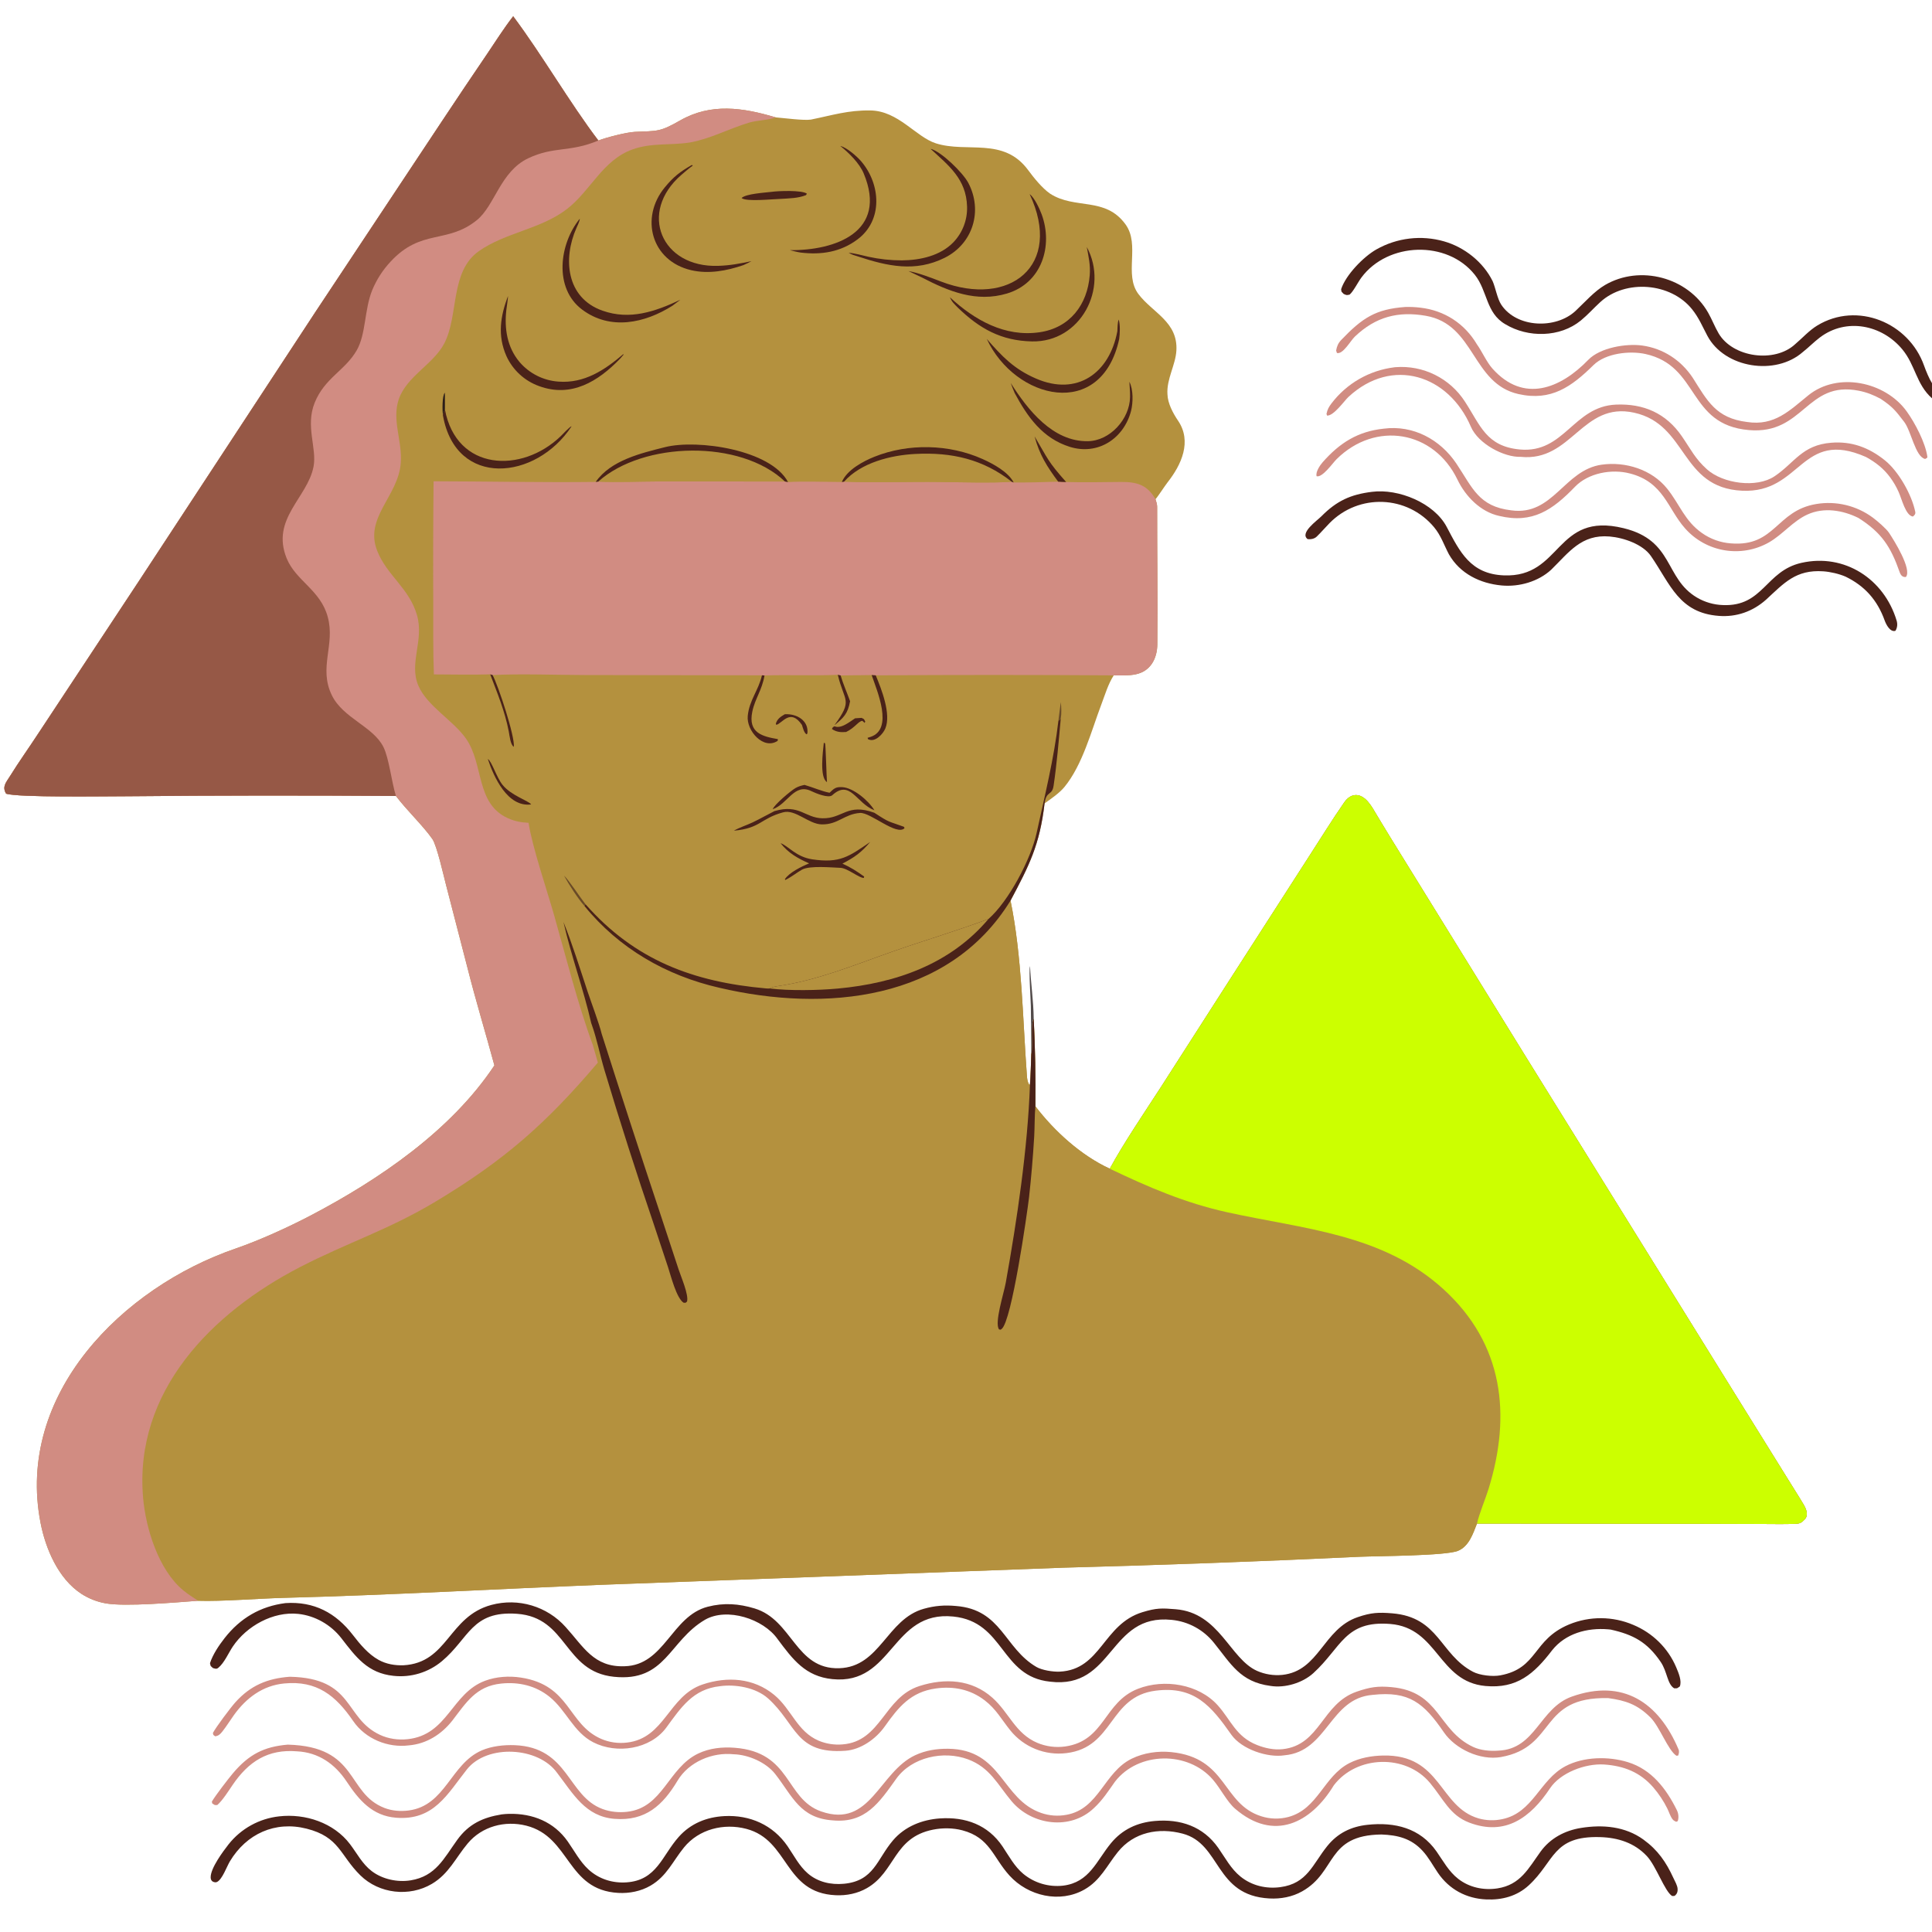
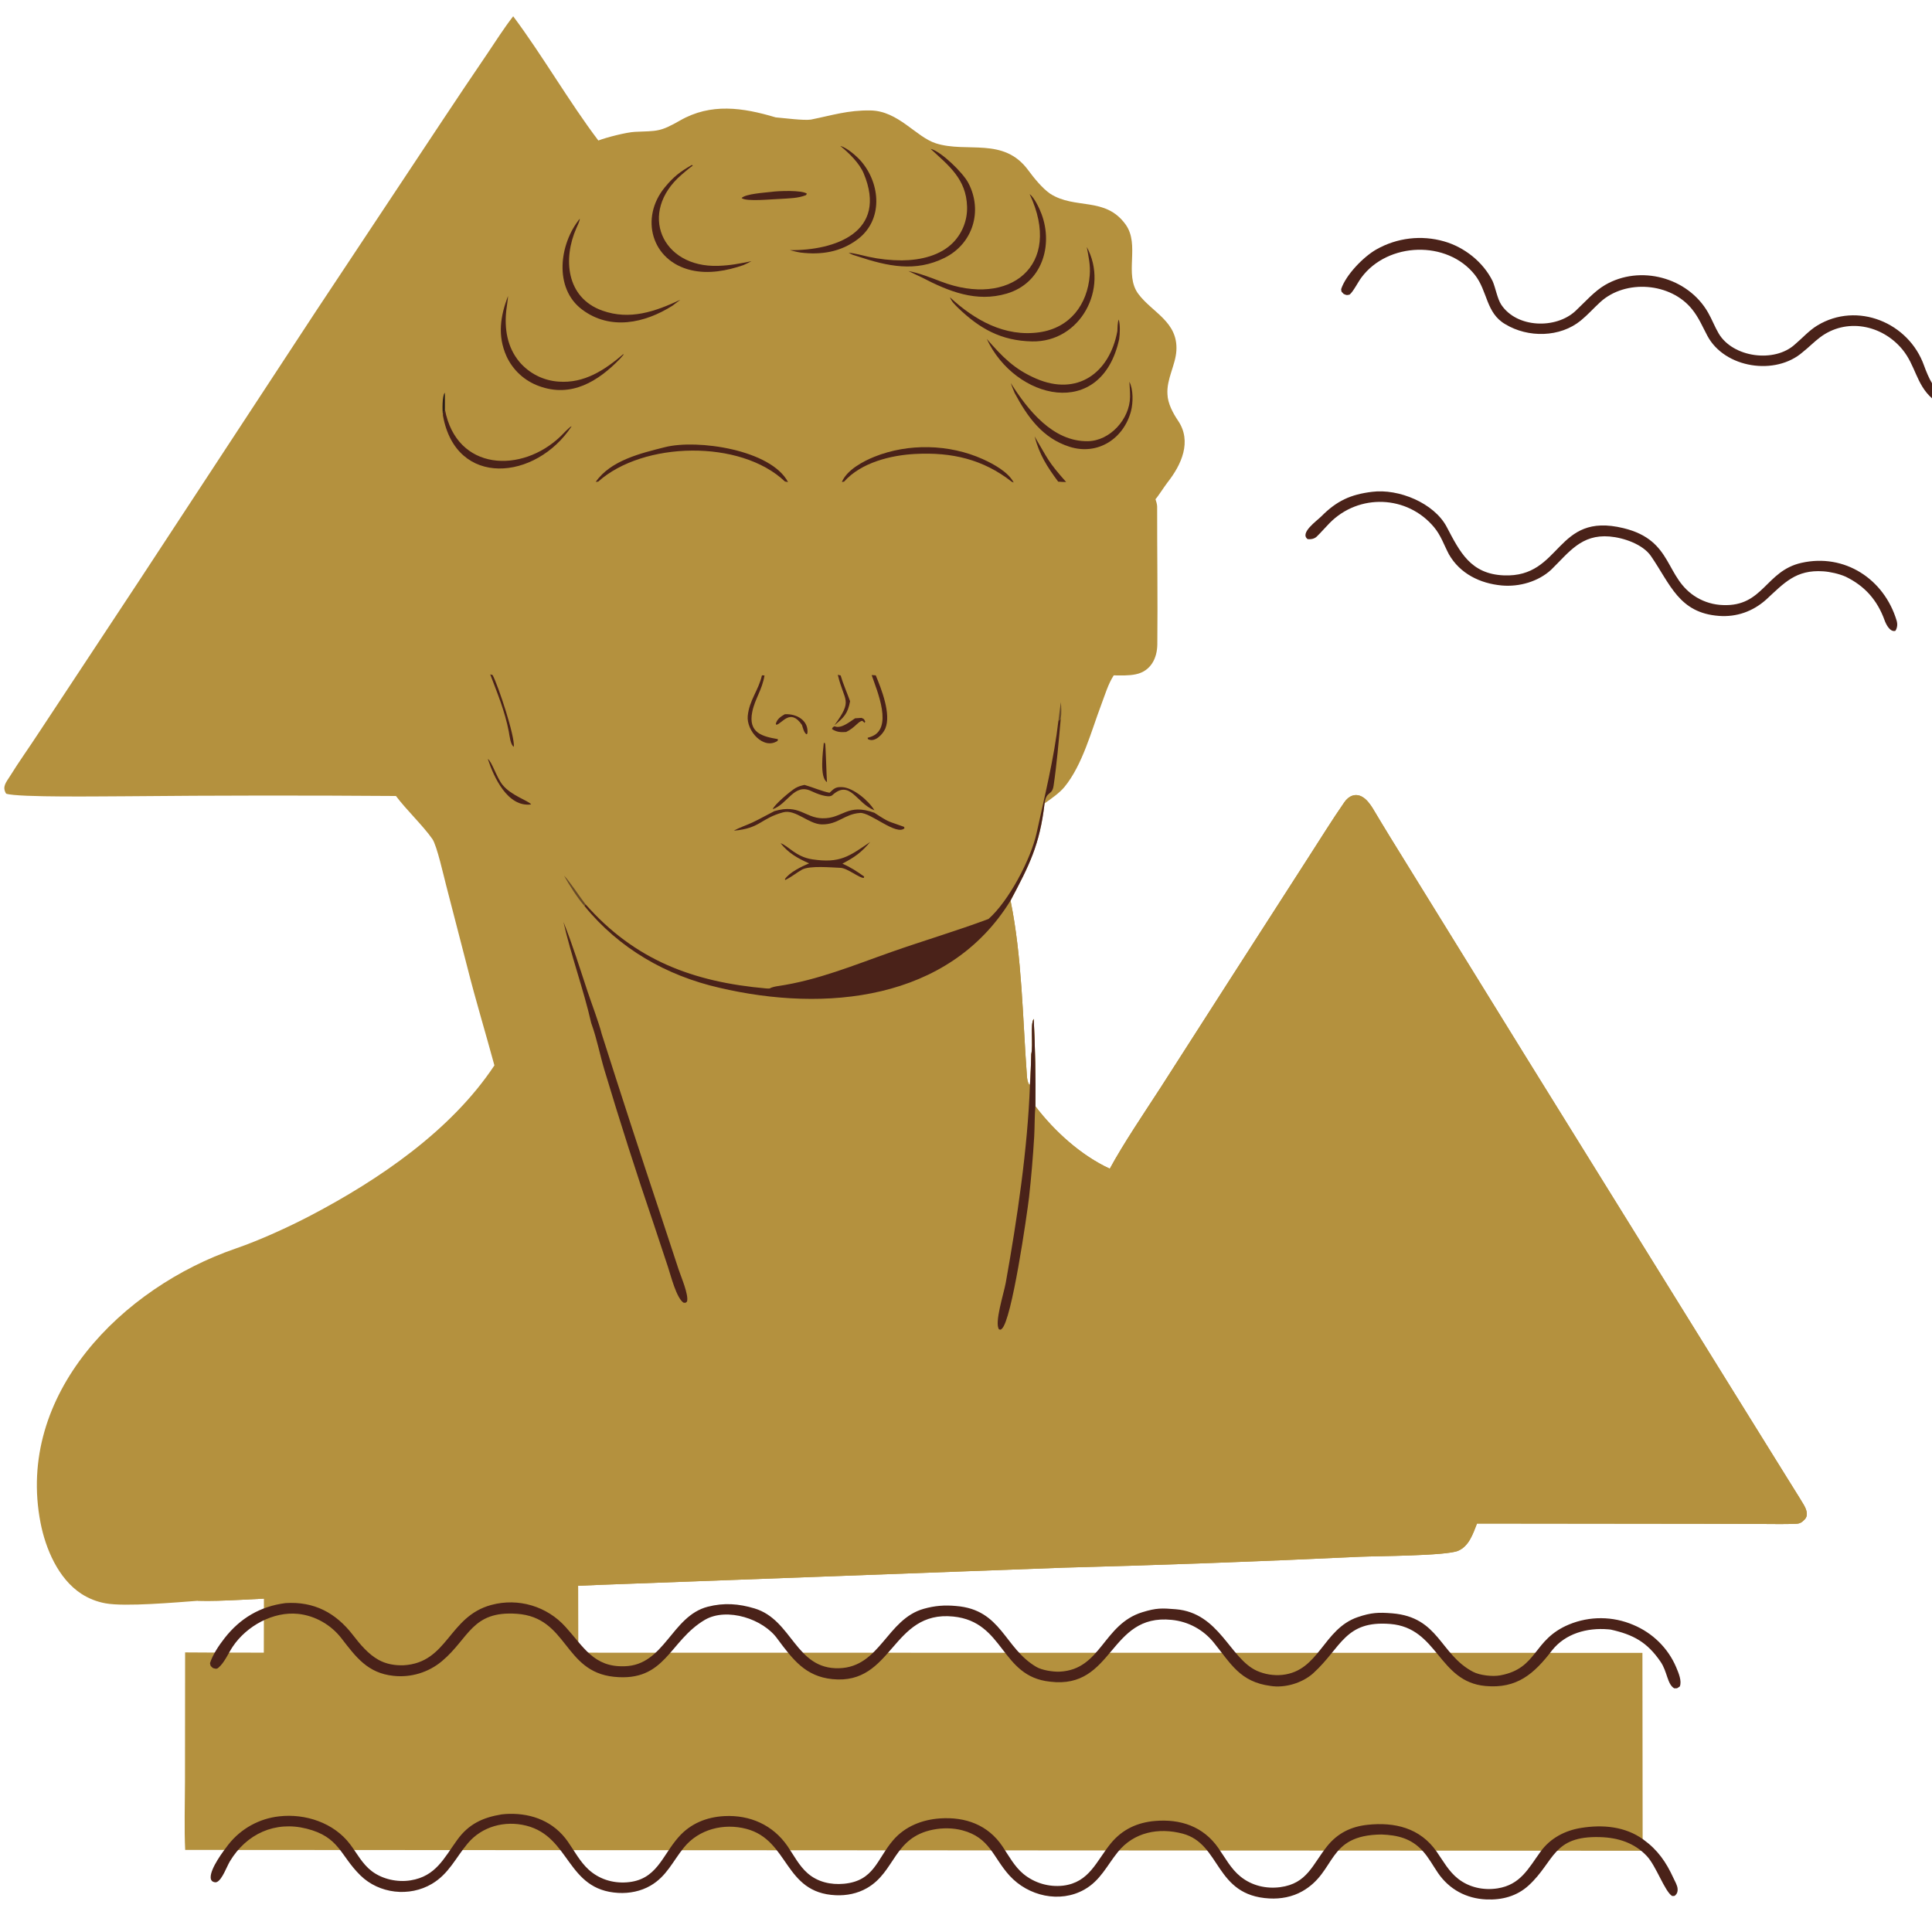
- <svg xmlns="http://www.w3.org/2000/svg" width="1024" height="1024" viewBox="0 0 1024 1024">
-   <path fill="#4A2219" d="M1024 211.118C1015.59 203.654 1015.28 193.636 1008.25 185.149C997.445 172.109 978.517 168.318 964.616 178.834C961.456 181.225 958.649 184.131 955.531 186.582C941.074 199.308 914.113 195.172 904.959 178.006C902.318 173.052 900.494 168.503 896.859 163.948C885.559 149.788 861.608 147.865 848.22 160.08C844.698 163.295 841.578 166.84 837.88 169.872C826.829 178.931 809.888 179.107 797.888 171.871C787.506 165.903 788.526 154.266 781.682 145.648C767.011 127.176 735.561 128.278 721.582 147.089C719.749 149.555 717.241 154.601 715.303 156.161C713.636 156.512 713.756 156.479 712.176 155.804C710.759 154.214 711.076 155.087 710.834 153.256C713.295 145.737 722.602 136.126 729.501 132.205C740.411 126.017 753.352 124.478 765.409 127.936C776.089 130.982 786.099 138.802 791.135 149.037C792.68 152.564 793.595 158.295 795.682 161.466C803.849 173.874 824.663 174.555 835.104 164.755C840.014 160.146 845.029 154.375 850.671 151.074C869.209 140.225 894.631 146.918 905.323 165.681C907.388 169.295 908.87 173.235 910.914 176.71C918.448 189.515 940.562 192.505 951.429 182.462C955.316 179.182 958.843 175.163 963.204 172.517C984.348 159.69 1011.7 170.929 1019.79 193.777C1020.77 196.543 1022.46 200.644 1024 203.107L1024 211.118Z" />
+ <svg xmlns="http://www.w3.org/2000/svg" viewBox="0 0 1024 1024">
  <path fill="#B4913E" d="M272.002 8.631C287.226 28.939 301.894 54.401 317.142 74.475C321.521 72.777 332.207 70.069 336.54 69.883C348.503 69.37 349.781 69.97 360.45 63.859C376.785 54.503 393.659 56.984 411.1 62.21C415.722 62.581 425.855 63.951 429.757 63.39C441.479 61.028 449.331 58.381 461.298 58.538C476.137 58.732 485.455 72.6 496.044 75.971C512.552 81.227 531.888 72.422 544.955 90.18C547.871 94.142 552.406 99.783 556.593 102.659C569.881 111.218 585.809 104.072 596.564 118.941C604.426 129.81 595.571 145.458 603.39 155.856C610.82 165.738 624.366 170.508 623.511 185.783C623.082 193.459 618.237 200.926 618.776 208.956C618.91 213.781 621.709 219.012 624.399 222.978C631.882 234.01 626.149 246.389 618.837 255.658C617.444 257.424 613.604 263.379 612.433 264.582C612.805 265.671 613.315 267.376 613.314 268.503C613.281 292.842 613.653 317.193 613.403 341.533C613.327 348.978 609.857 355.713 602.066 357.375C598.202 358.199 594.232 357.983 590.295 357.965C587.346 362.522 585.672 368.263 583.691 373.496C578.38 387.524 573.798 405.334 564.199 417.094C561.573 420.311 556.941 423.494 553.636 425.831C551.081 447.885 545.441 458.784 535.596 477.332C541.696 506.918 542.046 540.211 544.285 570.247C544.403 571.827 544.598 573.536 545.475 574.844L545.901 574.965C546.289 569.532 546.428 564.218 546.593 558.778C547.721 553.483 545.95 542.939 547.892 540.053C548.655 555.474 548.952 570.914 548.784 586.353C558.854 599.582 573.024 612.447 588.217 619.437C595.45 606.073 606.634 589.583 615.005 576.664L651.905 519.109L693.34 454.664C699.745 444.805 705.889 434.759 712.6 425.105C714.857 421.858 718.415 420.249 722.068 422.369C724.37 423.704 726.035 426.012 727.458 428.219C733.56 438.484 739.828 448.636 746.127 458.784L808.776 560.197L918.876 737.699L947.079 783.105C949.979 787.855 953.052 792.566 955.871 797.307C957.317 799.74 958.704 802.983 956.568 805.27C955.066 806.877 954.048 807.593 951.723 807.655C945.897 807.872 939.911 807.761 934.079 807.732L902.06 807.632L782.845 807.501C780.695 812.927 778.651 819.481 772.805 821.962C766.488 824.643 730.279 824.708 720.527 825.126C668.134 827.601 615.716 829.53 563.283 830.912L319.062 839.963C262.891 842.201 206.456 845.443 150.26 846.899C136.765 847.248 117.579 848.866 105.002 848.441C93.377 849.294 66.246 851.71 55.909 849.794C51.334 848.971 46.969 847.243 43.07 844.711C30.848 836.714 24.156 820.825 21.493 807.152C8.198 738.878 64.924 682.359 124.915 661.745C137.551 657.402 153.016 650.349 164.783 644.172C200.999 625.159 239.142 599.215 262.045 564.687C257.388 547.475 252.12 530.202 247.753 512.885L236.458 469.224C235.178 464.375 231.583 448.19 229.171 444.709C224.364 437.772 215.376 429.257 209.86 421.892C162.29 421.54 114.717 421.588 67.148 422.034C56.181 422.03 9.468 422.784 3.244 420.662C0.978 416.943 3.266 414.656 5.291 411.385C10.095 403.628 15.442 396.201 20.425 388.554L73.92 307.531L167.222 165.296L234.382 64.037C242.231 52.197 250.152 40.403 258.143 28.658C262.637 22.015 267.097 14.911 272.002 8.631Z" />
  <path fill="#B4913E" d="M588.217 619.437C595.45 606.073 606.634 589.583 615.005 576.664L651.905 519.109L693.34 454.664C699.745 444.805 705.889 434.759 712.6 425.105C714.857 421.858 718.415 420.249 722.068 422.369C724.37 423.704 726.035 426.012 727.458 428.219C733.56 438.484 739.828 448.636 746.127 458.784L808.776 560.197L918.876 737.699L947.079 783.105C949.979 787.855 953.052 792.566 955.871 797.307C957.317 799.74 958.704 802.983 956.568 805.27C955.066 806.877 954.048 807.593 951.723 807.655C945.897 807.872 939.911 807.761 934.079 807.732L902.06 807.632L782.845 807.501C780.695 812.927 778.651 819.481 772.805 821.962C766.488 824.643 730.279 824.708 720.527 825.126C668.134 827.601 615.716 829.53 563.283 830.912L319.062 839.963C262.891 842.201 206.456 845.443 150.26 846.899C136.765 847.248 117.579 848.866 105.002 848.441C102.448 846.773 99.442 844.84 97.113 842.908C84.002 832.033 77.263 810.177 75.847 793.847C70.941 737.277 112.467 695.622 159.03 671.577C184.205 658.576 205.9 651.846 230.842 636.881C267.425 614.931 289.504 595.443 316.879 563.191L314.207 553.847L314.753 553.225C315.224 554.322 315.521 555.076 316.119 556.113C316.167 552.571 312.818 546.691 313.377 542.334C309.231 524.106 302.683 506.525 298.647 488.672C303.435 500.571 307.346 513.24 311.404 525.457C313.334 531.265 317.559 542.426 318.902 547.946C321.843 547.193 334.839 539.346 339.629 537.42C347.602 533.865 355.529 530.998 363.954 528.725C368.033 527.624 378.599 526.171 381.275 523.537C437.11 536.641 502.777 530.643 535.596 477.332C541.696 506.918 542.046 540.211 544.285 570.247C544.403 571.827 544.598 573.536 545.475 574.844L545.901 574.965C546.289 569.532 546.428 564.218 546.593 558.778C547.721 553.483 545.95 542.939 547.892 540.053C548.655 555.474 548.952 570.914 548.784 586.353C558.854 599.582 573.024 612.447 588.217 619.437Z" />
-   <path fill="#CCFF00" d="M588.217 619.437C595.45 606.073 606.634 589.583 615.005 576.664L651.905 519.109L693.34 454.664C699.745 444.805 705.889 434.759 712.6 425.105C714.857 421.858 718.415 420.249 722.068 422.369C724.37 423.704 726.035 426.012 727.458 428.219C733.56 438.484 739.828 448.636 746.127 458.784L808.776 560.197L918.876 737.699L947.079 783.105C949.979 787.855 953.052 792.566 955.871 797.307C957.317 799.74 958.704 802.983 956.568 805.27C955.066 806.877 954.048 807.593 951.723 807.655C945.897 807.872 939.911 807.761 934.079 807.732L902.06 807.632L782.845 807.501C783.997 802.293 787.293 794.554 788.96 789.173C801.112 749.966 796.879 712.347 765.149 683.388C732.765 653.832 691.085 651.51 650.344 642.501C628.17 637.599 608.602 629.201 588.217 619.437Z" />
-   <path fill="#4A2219" d="M298.647 488.672C303.435 500.571 307.346 513.24 311.404 525.457C313.334 531.265 317.559 542.426 318.902 547.946C329.011 579.72 339.333 611.425 349.867 643.059L359.69 672.872C361.023 676.911 365.101 686.223 364.148 689.833C363.055 690.734 363.668 690.537 362.248 690.431C358.529 687.948 355.603 676.327 354.098 671.71L346.557 648.977C337.311 621.83 328.571 594.514 320.343 567.042C317.99 559.18 316.376 550.659 313.595 542.925L313.377 542.334C309.231 524.106 302.683 506.525 298.647 488.672Z" />
-   <path fill="#4A2219" d="M547.892 540.053C548.655 555.474 548.952 570.914 548.784 586.353C548.337 590.791 548.427 597.571 548.147 602.392C547.507 613.141 546.597 623.873 545.417 634.576C544.353 643.507 536.269 700.136 530.924 704.346C530.193 704.921 530.524 704.775 529.542 704.632C526.889 701.394 532.064 685.515 533.069 679.9C539.068 646.395 544.671 608.934 545.901 574.965C546.289 569.532 546.428 564.218 546.593 558.778C547.721 553.483 545.95 542.939 547.892 540.053Z" />
-   <path fill="#D18C82" d="M272.002 8.631C287.226 28.939 301.894 54.401 317.142 74.475C321.521 72.777 332.207 70.069 336.54 69.883C348.503 69.37 349.781 69.97 360.45 63.859C376.785 54.503 393.659 56.984 411.1 62.21C407.355 63.735 401.354 63.688 397.022 64.993C386.499 68.165 376.69 73.49 365.864 75.484C355.376 77.167 345.411 75.524 335.195 79.214C319.43 84.848 313.075 101.064 300.529 110.767C286.7 121.463 267.829 123.227 253.813 133.102C238.43 143.939 243.213 167.035 235.529 181.914C229.768 193.07 215.573 199.35 211.338 211.65C207.612 222.903 213.292 233.479 212.414 245.404C211.119 263 192.913 274.335 199.945 292.002C205.176 305.148 216.79 311.603 220.991 325.952C224.934 339.418 216.528 351.572 221.814 363.587C226.569 374.394 240.292 381.879 247.017 391.53C256.535 405.189 252.013 425.929 269.201 433.664C272.857 435.309 276.203 435.926 280.153 436.109C281.965 448.449 290.072 472.325 293.703 485.122C299.86 506.818 306.418 532.823 314.207 553.847L316.879 563.191C289.504 595.443 267.425 614.931 230.842 636.881C205.9 651.846 184.205 658.576 159.03 671.577C112.467 695.622 70.941 737.277 75.847 793.847C77.263 810.177 84.002 832.033 97.113 842.908C99.442 844.84 102.448 846.773 105.002 848.441C93.377 849.294 66.246 851.71 55.909 849.794C51.334 848.971 46.969 847.243 43.07 844.711C30.848 836.714 24.156 820.825 21.493 807.152C8.198 738.878 64.924 682.359 124.915 661.745C137.551 657.402 153.016 650.349 164.783 644.172C200.999 625.159 239.142 599.215 262.045 564.687C257.388 547.475 252.12 530.202 247.753 512.885L236.458 469.224C235.178 464.375 231.583 448.19 229.171 444.709C224.364 437.772 215.376 429.257 209.86 421.892C162.29 421.54 114.717 421.588 67.148 422.034C56.181 422.03 9.468 422.784 3.244 420.662C0.978 416.943 3.266 414.656 5.291 411.385C10.095 403.628 15.442 396.201 20.425 388.554L73.92 307.531L167.222 165.296L234.382 64.037C242.231 52.197 250.152 40.403 258.143 28.658C262.637 22.015 267.097 14.911 272.002 8.631Z" />
-   <path fill="#965846" d="M272.002 8.631C287.226 28.939 301.894 54.401 317.142 74.475C301.891 80.907 293.65 77.38 279.924 83.912C265.174 90.932 262.298 108.975 252.698 116.713C236.892 129.454 223.283 121.067 207.025 138.663C202.875 143.093 199.564 148.241 197.256 153.855C193.07 164.26 194.014 177.089 189.071 185.671C182.866 196.444 172.139 200.261 166.802 213.417C161.742 225.892 168.054 237.551 166.184 247.319C163.026 263.815 143.422 275.023 151.95 295.954C156.805 307.869 169.897 312.72 173.708 326.981C177.793 341.711 168.711 353.87 175.901 368.538C181.852 380.678 197.679 384.974 203.187 395.853C206.206 401.816 207.52 414.447 209.86 421.892C162.29 421.54 114.717 421.588 67.148 422.034C56.181 422.03 9.468 422.784 3.244 420.662C0.978 416.943 3.266 414.656 5.291 411.385C10.095 403.628 15.442 396.201 20.425 388.554L73.92 307.531L167.222 165.296L234.382 64.037C242.231 52.197 250.152 40.403 258.143 28.658C262.637 22.015 267.097 14.911 272.002 8.631Z" />
-   <path fill="#D18C82" d="M416.031 255.205L417.676 255.514C424.972 255.003 438.432 255.463 446.201 255.47L447.383 255.278C463.229 255.929 481.805 255.244 497.933 255.451C507.485 255.574 527.23 256.075 536.266 255.347L537.274 255.738C545.43 255.753 552.671 255.577 560.857 255.292C562.173 255.365 563.805 255.509 565.072 255.478C574.66 255.756 584.343 255.53 593.938 255.453C602.428 255.385 607.974 256.804 612.433 264.582C612.805 265.671 613.315 267.376 613.314 268.503C613.281 292.842 613.653 317.193 613.403 341.533C613.327 348.978 609.857 355.713 602.066 357.375C598.202 358.199 594.232 357.983 590.295 357.965C548.252 357.672 506.208 357.668 464.165 357.954L461.998 357.798C456.562 357.943 451.059 357.854 445.551 358.001L444.055 357.662C431.192 358.256 418.078 357.567 405.197 358.012L403.849 357.933L310.211 357.791C295.853 357.758 275.047 357.022 261.084 357.798L259.822 357.421C250.299 357.731 239.583 357.469 229.973 357.448C229.489 345.527 229.675 332.367 229.635 320.364C229.528 298.607 229.586 276.85 229.81 255.095C258.409 255.139 287.151 255.781 315.743 255.432L317.089 255.251C326.391 255.729 339.26 255.204 348.835 255.173L416.031 255.205Z" />
-   <path fill="#4A2219" d="M560.969 382.033L562.215 380.935C561.189 392.394 560.129 404.962 558.438 416.38C557.605 422.006 554.68 418.771 553.636 425.831C551.081 447.885 545.441 458.784 535.596 477.332C502.777 530.643 437.11 536.641 381.275 523.537C353.148 517.122 328.048 502.698 309.762 480.169L310.296 479.226C336.408 508.889 367.391 520.498 406.252 523.904C406.806 523.953 407.393 523.927 407.95 523.913C409.083 523.183 411.129 522.821 412.444 522.628C433.545 519.524 452.81 511.464 472.764 504.456C489.675 498.517 507.076 493.372 523.914 487.082C534.647 477.672 546.392 455.355 549.413 441.544C553.67 422.079 558.717 401.812 560.969 382.033Z" />
  <path fill="#B4913E" d="M407.95 523.913C409.083 523.183 411.129 522.821 412.444 522.628C433.545 519.524 452.81 511.464 472.764 504.456C489.675 498.517 507.076 493.372 523.914 487.082C503.626 511.07 474.751 521.118 444.083 523.953C433.506 524.931 418.511 525.189 407.95 523.913Z" />
  <path fill="#B4913E" d="M317.089 255.251C340.877 233.939 392.479 232.777 416.031 255.205L348.835 255.173C339.26 255.204 326.391 255.729 317.089 255.251Z" />
  <path fill="#B4913E" d="M447.383 255.278C456.392 245.158 472.125 241.271 485.139 240.598C504.421 239.602 521.043 243.394 536.266 255.347C527.23 256.075 507.485 255.574 497.933 255.451C481.805 255.244 463.229 255.929 447.383 255.278Z" />
+   <path fill="#B4913E" d="M290.826 810.376L306.197 810.517C306.43 832.329 306.538 854.142 306.519 875.955L870.522 876.048L870.642 980.943L98.154 980.502C97.598 969.897 98.025 955.122 98.043 944.356L98.11 875.811C112.016 875.928 125.923 875.968 139.829 875.931L139.953 810.465L156.089 810.457L290.826 810.376Z" />
+   <path fill="#4A2219" d="M1024 211.118C1015.59 203.654 1015.28 193.636 1008.25 185.149C997.445 172.109 978.517 168.318 964.616 178.834C961.456 181.225 958.649 184.131 955.531 186.582C941.074 199.308 914.113 195.172 904.959 178.006C902.318 173.052 900.494 168.503 896.859 163.948C885.559 149.788 861.608 147.865 848.22 160.08C844.698 163.295 841.578 166.84 837.88 169.872C826.829 178.931 809.888 179.107 797.888 171.871C787.506 165.903 788.526 154.266 781.682 145.648C767.011 127.176 735.561 128.278 721.582 147.089C719.749 149.555 717.241 154.601 715.303 156.161C713.636 156.512 713.756 156.479 712.176 155.804C710.759 154.214 711.076 155.087 710.834 153.256C713.295 145.737 722.602 136.126 729.501 132.205C740.411 126.017 753.352 124.478 765.409 127.936C776.089 130.982 786.099 138.802 791.135 149.037C792.68 152.564 793.595 158.295 795.682 161.466C803.849 173.874 824.663 174.555 835.104 164.755C840.014 160.146 845.029 154.375 850.671 151.074C869.209 140.225 894.631 146.918 905.323 165.681C907.388 169.295 908.87 173.235 910.914 176.71C918.448 189.515 940.562 192.505 951.429 182.462C955.316 179.182 958.843 175.163 963.204 172.517C984.348 159.69 1011.7 170.929 1019.79 193.777C1020.77 196.543 1022.46 200.644 1024 203.107L1024 211.118Z" />
+   <path fill="#4A2219" d="M298.647 488.672C303.435 500.571 307.346 513.24 311.404 525.457C313.334 531.265 317.559 542.426 318.902 547.946C329.011 579.72 339.333 611.425 349.867 643.059L359.69 672.872C361.023 676.911 365.101 686.223 364.148 689.833C363.055 690.734 363.668 690.537 362.248 690.431C358.529 687.948 355.603 676.327 354.098 671.71L346.557 648.977C337.311 621.83 328.571 594.514 320.343 567.042C317.99 559.18 316.376 550.659 313.595 542.925L313.377 542.334C309.231 524.106 302.683 506.525 298.647 488.672Z" />
+   <path fill="#4A2219" d="M547.892 540.053C548.655 555.474 548.952 570.914 548.784 586.353C548.337 590.791 548.427 597.571 548.147 602.392C547.507 613.141 546.597 623.873 545.417 634.576C544.353 643.507 536.269 700.136 530.924 704.346C530.193 704.921 530.524 704.775 529.542 704.632C526.889 701.394 532.064 685.515 533.069 679.9C539.068 646.395 544.671 608.934 545.901 574.965C546.289 569.532 546.428 564.218 546.593 558.778C547.721 553.483 545.95 542.939 547.892 540.053Z" />
+   <path fill="#4A2219" d="M560.969 382.033L562.215 380.935C561.189 392.394 560.129 404.962 558.438 416.38C557.605 422.006 554.68 418.771 553.636 425.831C551.081 447.885 545.441 458.784 535.596 477.332C502.777 530.643 437.11 536.641 381.275 523.537C353.148 517.122 328.048 502.698 309.762 480.169L310.296 479.226C336.408 508.889 367.391 520.498 406.252 523.904C406.806 523.953 407.393 523.927 407.95 523.913C409.083 523.183 411.129 522.821 412.444 522.628C433.545 519.524 452.81 511.464 472.764 504.456C489.675 498.517 507.076 493.372 523.914 487.082C534.647 477.672 546.392 455.355 549.413 441.544C553.67 422.079 558.717 401.812 560.969 382.033Z" />
  <path fill="#4A2219" d="M315.743 255.432C323.642 243.982 339.778 240.198 352.472 236.995C369.571 232.68 408.624 238.32 417.676 255.514L416.031 255.205C392.479 232.777 340.877 233.939 317.089 255.251L315.743 255.432Z" />
  <path fill="#4A2219" d="M446.201 255.47C448.863 249.112 457.342 244.543 463.427 242.1C481.443 234.866 503.099 235.353 520.817 243.315C526.39 245.819 534.411 250.127 537.274 255.738L536.266 255.347C521.043 243.394 504.421 239.602 485.139 240.598C472.125 241.271 456.392 245.158 447.383 255.278L446.201 255.47Z" />
  <path fill="#4A2219" d="M403.849 357.933L405.197 358.012C403.932 365.76 400.177 370.256 398.733 377.207C396.371 388.578 404.255 390.365 412.308 391.757L412.173 392.659C404.656 397.654 395.545 387.307 396.321 379.447C397.15 371.05 402.029 365.95 403.849 357.933Z" />
  <path fill="#4A2219" d="M461.998 357.798L464.165 357.954C467.173 365.207 472.442 378.452 469.237 386.132C467.984 389.137 463.562 393.866 459.99 391.703L459.873 391.034C460.362 390.895 460.85 390.747 461.335 390.593C473.825 386.548 464.777 366.052 461.998 357.798Z" />
  <path fill="#4A2219" d="M548.357 231.299C555.437 243.211 555.192 244.351 565.072 255.478C563.805 255.509 562.173 255.365 560.857 255.292C554.971 247.348 550.952 241.085 548.357 231.299Z" />
  <path fill="#4A2219" d="M259.822 357.421L261.084 357.798C264.161 363.517 272.996 390.419 272.337 395.811C270.542 394.886 270.098 389.952 269.666 387.726C267.568 376.894 263.688 367.612 259.822 357.421Z" />
  <path fill="#4A2219" d="M444.055 357.662L445.551 358.001C446.806 362.354 448.98 367.23 450.562 371.668C449.348 378.29 447.22 380.325 442.269 384.385C452.258 370.616 447.517 372.264 444.055 357.662Z" />
  <path fill="#694A27" d="M309.762 480.169C306.135 476.004 301.674 469.09 298.964 464.121C301.39 466.342 307.684 475.922 310.296 479.226L309.762 480.169Z" />
  <path fill="#694A27" d="M562.276 372.118C562.515 375.113 562.718 377.963 562.215 380.935L560.969 382.033C561.357 378.722 561.793 375.417 562.276 372.118Z" />
  <path fill="#4A2219" d="M493.222 78.891C498.662 80.13 510.326 91.441 513.222 96.934C521.009 111.706 515.697 129.179 500.674 136.649C485.145 144.371 470.472 141.125 454.785 135.943C452.846 135.328 451.507 135.031 449.792 133.974C453.204 134.227 456.898 135.367 460.314 136.095C466.125 137.363 472.055 138.002 478.003 138.001C487.745 137.923 498.495 135.589 505.456 128.271C510.225 123.212 512.783 116.461 512.565 109.512C512.163 94.843 502.795 87.741 493.222 78.891Z" />
  <path fill="#4A2219" d="M576.015 130.906C587.904 152.842 572.685 181.507 546.959 180.957C530.618 180.608 519.243 174.203 507.781 163.159C505.773 161.073 504.615 160.223 503.472 157.548C516.493 169.649 532.618 178.751 550.939 176.111C567.092 173.783 576.374 161.46 577.584 145.834C578.003 140.426 576.974 136.145 576.015 130.906Z" />
  <path fill="#4A2219" d="M545.724 102.855C548.285 104.791 550.961 110.523 552.088 113.569C558.287 130.338 552.149 150.097 533.669 155.584C517.459 160.397 502.874 154.484 488.557 147.027L481.508 143.682C486.719 144.562 493.701 147.279 498.797 149.233C535.025 163.125 563.614 140.898 545.724 102.855Z" />
  <path fill="#4A2219" d="M307.288 115.94C307.34 117.037 306.029 119.694 305.5 120.893C298.325 137.132 300.072 157.827 319.29 164.647C333.847 169.813 347.265 165.157 360.621 158.872L356.38 162.056C341.754 171.296 323.499 175.278 308.563 164.105C293.363 152.734 296.469 129.174 307.288 115.94Z" />
  <path fill="#4A2219" d="M269.25 156.878C269.321 157.897 268.525 162.888 268.361 164.358C267.266 174.145 268.788 184.034 275.322 191.823C280.533 197.945 287.992 201.709 296.013 202.263C309.691 203.31 320.541 196.108 330.363 187.691L330.481 187.997L328.669 190.102C317.106 202.09 302.858 210.952 285.715 204.633C278.03 201.886 271.787 196.142 268.41 188.712C263.574 177.818 265.228 167.536 269.25 156.878Z" />
  <path fill="#4A2219" d="M366.709 87.429L367.193 87.771C365.036 89.309 363.148 90.955 361.209 92.628C338.101 112.557 350.53 141.932 380.669 140.905C387.161 140.684 391.917 139.734 398.282 138.431C397.009 139.173 395.356 139.89 393.993 140.53C385.135 143.565 375.564 145.326 366.426 143.225C345.171 138.339 339.05 115.39 352.406 99.245C357.122 93.544 360.376 91.073 366.709 87.429Z" />
  <path fill="#4A2219" d="M592.213 175.598C592.306 173.806 592.282 170.922 592.938 169.375C593.798 172.196 593.589 176.665 593.205 179.656C583.791 223.074 537.984 211.846 523.01 179.635C531.165 188.977 537.416 195.583 549.12 200.654C570.954 210.115 588.051 197.763 592.213 175.598Z" />
  <path fill="#4A2219" d="M598.597 202.356C600.743 206.44 600.579 213.552 599.471 217.843C595.664 232.388 581.972 241.526 566.985 236.825C552.612 232.317 544.606 221.025 537.802 208.328C537.027 206.633 536.368 204.74 535.705 202.985C544.729 217.243 557.999 234.132 576.584 233.843C588.42 233.659 598.766 222.026 598.947 210.477C598.988 207.886 598.745 204.95 598.597 202.356Z" />
  <path fill="#4A2219" d="M445.359 77.353C448.854 78.193 454.206 82.859 456.587 85.671C466.719 97.635 468.154 116.695 454.485 126.902C445.465 133.637 435.265 135.19 424.313 133.858C422.511 133.598 420.432 133.026 418.64 132.588C442.51 132.833 470.794 123.069 457.769 91.903C455.498 86.472 449.912 80.994 445.359 77.353Z" />
  <path fill="#4A2219" d="M234.732 219.961C235.026 218.779 235.345 218.159 235.815 217.045C241.985 249.805 276.528 251.036 297.115 231.26C298.082 230.33 302.104 225.974 302.971 225.932C284.07 254.691 241.697 258.708 234.805 220.386L234.732 219.961Z" />
  <path fill="#4A2219" d="M410.48 429.901C423.727 426.027 426.528 433.486 435.869 433.704C446.82 433.96 448.986 425.503 463.448 430.794C472.013 436.394 470.44 435.013 479.127 438.227L479.419 438.948C475.258 443.201 461.365 430.5 455.85 430.876C447.479 431.446 444.227 437.129 435.506 436.942C428.518 436.791 421.603 428.756 415.054 430.552C402.93 433.877 403.176 438.996 388.967 440.283C391.697 438.68 395.701 437.397 398.812 435.927C402.918 433.988 406.451 431.924 410.48 429.901Z" />
  <path fill="#4A2219" d="M413.719 446.901C417.734 448.276 421.903 454.18 430.49 455.461C445.258 457.664 449.91 453.969 461.21 446.283C456.467 451.871 452.963 454.381 446.505 457.731C451.046 459.808 453.999 461.699 458.011 464.579L457.85 465.307C455.503 465.516 449.207 460.081 445.391 459.964C440.878 459.826 429.154 458.658 425.069 460.935C422.412 462.417 419.64 464.738 416.23 466.41L415.996 466.015C418.24 462.46 425.028 459.159 428.867 457.615C422.945 455.023 417.769 452.103 413.719 446.901Z" />
  <path fill="#4A2219" d="M408.811 101.7C412.353 101.169 425.147 100.679 427.66 102.651L427.208 103.419C422.966 105.125 418.262 105.125 413.687 105.421C409.724 105.484 395.407 107.065 393.055 104.955C395.263 102.72 405.227 102.131 408.811 101.7Z" />
  <path fill="#4A2219" d="M409.581 428.888C410.21 426.625 419.192 419.065 421.637 417.678C423.225 416.776 424.608 416.417 426.395 416.013C430.737 417.244 435.686 419.44 439.68 420.176C442.082 417.918 442.886 417.031 446.306 417.191C452.292 417.471 460.432 424.415 463.44 429.446C453.822 425.763 450.616 412.844 441.107 421.487C439.191 423.229 432.458 420.493 430.007 419.3C420.943 414.886 417.51 426.188 409.581 428.888Z" />
  <path fill="#4A2219" d="M258.561 402.281C260.666 403.537 263.193 412.084 266.369 416.008C270.986 421.713 280.072 424.348 281.535 426.363C268.999 428.023 261.696 411.784 258.561 402.281Z" />
  <path fill="#4A2219" d="M453.211 380.718L456.651 380.485C458.304 381.369 457.666 380.755 458.594 382.435L458.279 383.131L457.085 382.063C454.994 382.155 453.159 385.743 448.463 387.963C445.655 388.194 443.331 388.036 440.932 386.38C441.642 385.174 441.128 385.585 442.328 384.955C445.786 386.429 450.301 382.592 453.211 380.718Z" />
  <path fill="#4A2219" d="M415.96 378.562C422.255 378.184 428.767 381.899 427.927 388.804L427.393 389.19C426.039 388.069 425.618 385.977 425.043 384.214C418.843 375.194 414.66 383.462 411.459 384.182L411.207 383.59C411.921 381.034 413.781 379.837 415.96 378.562Z" />
  <path fill="#4A2219" d="M436.643 393.673L437.308 393.988C437.618 394.529 438.083 411.85 438.314 414.54C434.245 411.994 436.2 398.155 436.643 393.673Z" />
  <path fill="#2B1D19" d="M234.732 219.961C234.44 217.677 234.306 209.605 235.766 208.164C235.881 209.1 235.782 215.469 235.815 217.045C235.345 218.159 235.026 218.779 234.732 219.961Z" />
  <path fill="#4A2219" d="M151.308 849.673C166.456 848.687 178.005 854.838 187.063 866.605C190.848 871.523 195.211 876.755 200.672 879.776C204.702 882.007 209.245 882.771 213.808 882.633C237.519 881.328 237.554 856.818 260.438 850.643C274.728 846.799 289.964 851.337 299.821 862.375C309.264 872.76 314.703 883.747 331.028 883.145C352.284 882.629 355.891 856.549 375.132 851.599C383.73 849.387 391.56 849.976 399.95 852.509C420.093 858.591 421.563 884.895 444.778 884.193C466.562 883.534 469.983 858.15 489.675 852.679C495.458 851.052 500.715 850.646 506.702 851.208C530.96 853.106 532.212 873.546 549.324 883.523C552.228 885.216 558.082 886.19 561.762 886.001C583.655 884.878 584.603 860.915 605.465 854.504C613.005 852.187 615.838 852.334 623.144 852.926C646.397 854.809 651.781 879.139 666.267 885.604C670.459 887.442 675.052 888.174 679.608 887.729C699.308 885.664 701.196 863.401 719.641 857.108C726.78 854.672 730.698 854.509 737.874 855.095C762.802 857.129 763.124 876.859 780.756 886.099C784.297 887.955 791.046 888.75 795.192 887.973C815.341 884.198 812.149 869.117 831.616 861.008C842.539 856.491 854.822 856.569 865.687 861.224C875.844 865.461 884.08 873.46 888.405 883.664C889.652 886.606 891.536 891.01 890.314 893.874C888.453 895.065 889.425 894.807 887.338 894.835C883.634 892.602 883.751 886.061 880.18 880.821C873.047 870.354 865.657 866.367 853.678 863.709C853.252 863.662 852.827 863.62 852.4 863.583C841.141 862.609 829.706 865.837 822.68 874.649C813.103 887.19 804.038 895.123 787.364 893.619C762.261 891.354 762.305 862.798 736.879 860.738C712.798 858.786 711.02 873.213 696.101 886.797C690.394 891.994 681.043 894.825 673.37 893.567C657.306 891.463 652.401 881.822 643.462 870.786C637.942 863.833 629.833 859.421 620.996 858.564C587.484 855.119 590.5 895.481 556.566 891.32C530.124 888.599 532.58 859.573 505.27 856.799C472.382 853.459 473.456 893.215 441.209 889.978C426.846 888.536 420.216 879.565 412.146 868.752C404.617 858.022 385.363 851.831 373.719 858.473C354.479 869.741 352.921 891.597 325.372 888.728C298.594 885.939 301.036 857.285 274.008 855.346C249.99 853.622 248.688 868.372 234.217 880.464C227.073 886.445 217.796 889.249 208.536 888.227C194.847 886.795 188.643 878.252 180.943 868.297C175.442 861.184 167.022 856.329 157.999 855.388C144.754 854.007 130.692 861.826 123.383 872.711C121.143 876.048 118.874 881.403 115.68 883.995C114.693 884.796 113.965 884.383 112.865 884.109C111.318 882.633 111.782 883.49 111.301 881.514C112.772 876.922 116.057 872.051 119.021 868.263C127.338 857.631 137.96 851.391 151.308 849.673Z" />
  <path fill="#4A2219" d="M265.887 961.666C267.198 961.519 268.51 961.399 269.829 961.372C282.32 961.109 293.611 965.61 300.931 976.037C304.414 980.999 307.364 986.664 311.855 990.812C317.378 995.912 324.565 998.196 332.026 997.692C348.16 996.602 350.776 983.647 359.783 973.543C366.087 966.471 374.54 963.07 383.893 962.575C397.469 961.856 409.684 967.249 417.44 978.545C420.803 983.443 423.531 988.918 428.07 992.879C433.401 997.53 440.389 999.085 447.306 998.433C463.276 996.928 464.709 985.53 473.294 975.444C479.571 968.071 488.702 964.446 498.208 963.799C511.676 962.882 523.662 967.183 531.374 978.682C534.739 983.699 537.687 989.298 542.4 993.207C548.283 998.039 555.871 1000.29 563.437 999.434C577.468 997.732 581.101 986.313 588.835 976.928C594.832 969.652 602.749 965.968 612.068 965.156C625.608 963.977 637.689 968.001 645.692 979.404C649.422 984.718 652.381 990.507 657.535 994.653C663.477 999.434 671.063 1001.22 678.549 1000.23C692.938 998.323 695.674 988.124 703.486 978.439C709 971.602 716.082 968.128 724.772 967.188C739.242 965.624 752.682 968.864 761.392 981.317C764.975 986.44 767.839 991.884 772.865 995.813C778.762 1000.42 786.351 1002.01 793.678 1000.88C805.883 998.997 810.113 990.267 816.543 981.385C821.686 974.281 829.421 970.218 837.977 968.838C849.519 966.977 861.432 968.023 871.064 975.021C878.662 980.542 883.057 986.906 886.927 995.344C887.699 997.028 889.07 999.289 889.168 1001.15C889.239 1002.48 889.009 1003.5 888.043 1004.46C887.388 1005.11 887.095 1004.9 886.239 1004.91C882.32 1002.44 877.835 989.099 872.912 983.813C866.309 976.724 857.579 973.993 848.131 973.705C822.779 972.933 824.106 986.574 810.253 999.293C803.983 1005.05 796.066 1007.11 787.74 1006.74C777.155 1006.28 768.106 1001.41 762.126 992.654C759.454 988.741 757.22 984.487 753.999 980.977C747.925 974.36 740.768 972.641 732.166 972.318C702.764 972.68 708.685 992.035 690.177 1002.45C684.911 1005.42 678.784 1006.55 672.785 1006.22C643.646 1004.66 647.358 977.274 626.791 971.857C614.112 968.517 600.952 971.043 592.457 981.628C586.643 988.871 583.229 996.69 574.774 1001.49C561.73 1008.9 544.924 1004.95 535.069 994.112C526.256 984.418 524.717 973.982 510.065 970.106C505.1 968.792 499.548 968.752 494.524 969.754C473.506 973.948 474.673 992.04 459.509 1000.73C454.457 1003.63 448.725 1004.77 442.939 1004.51C415.367 1003.27 418.409 975.338 395.569 969.333C383.632 966.194 370.436 969.47 362.53 979.188C356.521 986.575 353.407 994.422 344.786 999.434C339.666 1002.41 333.607 1003.6 327.72 1003.28C300.194 1001.76 302.423 973.581 278.953 967.647C267.667 964.793 255.489 967.964 247.891 977.059C241.48 984.732 237.928 993.133 228.946 998.468C217.011 1005.56 200.958 1003.76 191.004 993.98C180.125 983.29 180.022 973.651 162.492 969.226C145.797 965.012 130.624 971.952 121.849 986.548C120.155 989.366 117.849 996.081 115.03 997.472C114.359 997.803 113.575 997.657 112.909 997.339C111.966 996.889 111.667 996.015 111.656 995.026C111.603 990.136 118.21 981.306 121.162 977.514C127.764 969.185 137.428 963.85 147.994 962.703C161.836 961.128 176.908 966.085 185.519 977.444C189.251 982.366 192.015 987.916 197.04 991.743C202.706 996.058 210.668 997.747 217.636 996.622C230.982 994.467 235.254 984.969 242.367 975.138C248.44 966.742 255.918 963.299 265.887 961.666Z" />
-   <path fill="#D18C82" d="M152.515 924.694C190.229 925.684 183.344 950.403 203.834 958.274C207.831 959.809 212.352 960.146 216.586 959.592C236.232 957.024 238.795 934.901 255.335 927.748C260.587 925.477 267.067 924.758 272.746 924.978C301.596 926.096 300.611 951.928 319.431 958.844C323.48 960.332 328.008 960.765 332.292 960.301C351.501 958.223 354.013 936.993 370.161 929.366C376.156 926.535 382.817 925.853 389.37 926.35C419.602 928.641 416.032 953.362 435.219 960.095C461.385 969.277 465.906 939.204 485.109 930.281C490.589 927.734 496.467 926.814 502.476 926.875C531.166 927.166 530.769 953.634 551.829 960.894C556.158 962.397 560.806 962.736 565.308 961.876C582.556 958.754 585.126 939.319 599.827 932.142C606.232 929.016 613.739 927.942 620.799 928.653C650.69 931.662 647.604 956.067 668.502 962.664C673.15 964.15 678.125 964.281 682.844 963.042C698.64 958.794 701.526 941.494 715.203 934.482C720.626 931.701 726.979 930.599 733.028 930.466C763.976 929.787 762.608 957.668 783.69 963.796C787.772 964.946 792.073 965.08 796.218 964.186C812.614 960.792 816.059 943.313 829.748 936.111C839.417 931.024 852.542 930.801 862.837 933.986C875.345 937.856 883.118 947.994 888.741 959.353C889.651 961.191 889.866 963.275 889.248 965.217L888.412 965.591C887.727 965.27 887.074 964.975 886.582 964.37C885.314 962.811 884.604 960.351 883.706 958.539C881.747 954.587 879.149 950.668 876.264 947.334C869.294 939.28 860.603 935.93 850.178 935.219C840.177 934.608 827.051 939.569 821.548 947.836C811.219 963.353 797.843 973.319 778.689 966.007C768.35 962.06 765.148 953.605 757.871 944.911C745.064 929.609 719.113 930.293 706.956 946.248C694.833 966.233 675.168 976.34 654.622 958.652C650.352 954.976 646.96 947.996 642.858 943.24C629.708 927.994 603.46 928.254 591.013 944.254C587.349 949.397 584.457 954.01 579.821 958.307C567.319 970.261 546.936 967.45 536.206 954.725C528.782 945.92 524.773 936.85 513.073 932.495C500.109 927.668 483.248 931.288 475.029 942.776C466.044 955.336 458.735 966.469 441.362 964.839C423.978 963.622 420.186 952.194 410.836 940.209C406.007 934.079 396.636 929.999 388.857 929.797C377.631 928.602 365.131 933.751 359.119 943.788C351.353 956.753 342.156 965.328 325.733 964.026C310.261 962.8 303.868 950.808 295.312 939.696C285.384 925.773 258.162 924.311 247.469 937.822C237.03 951.01 229.972 964.967 210.004 963.439C197.338 962.47 190.267 954.105 183.715 944.246C177.528 934.937 168.843 928.818 157.472 928.243C141.998 926.951 131.687 933.658 123.198 946.194C121.278 949.029 117.872 954.403 115.175 956.697C113.386 956.748 114.272 956.901 112.508 955.881L112.282 954.909C114.042 951.829 121.061 942.696 123.525 939.791C131.907 929.908 139.858 925.765 152.515 924.694Z" />
-   <path fill="#D18C82" d="M153.58 888.712C187.88 889.418 182.244 910.549 201.385 919.502C205.916 921.622 211.07 922.332 216.031 921.805C237.409 919.535 239.276 897.448 257.147 890.823C263.101 888.616 269.875 888.193 276.125 889.155C302.497 893.212 300.751 913.841 318.67 921.658C322.959 923.491 327.656 924.161 332.287 923.601C352.474 921.304 354.261 898.883 372.404 892.798C385.464 888.417 399.419 889.32 410.328 898.312C419.605 905.957 422.402 917.718 433.957 922.624C437.935 924.271 442.25 924.939 446.54 924.572C467.195 922.961 468.438 899.67 487.299 893.642C500.797 889.327 515.021 890.022 526.023 899.861C534.927 907.824 538.135 918.799 549.797 923.742C554.452 925.694 559.545 926.36 564.545 925.67C585.748 922.66 584.929 902.162 603.165 895.086C617.137 889.664 635.307 892.598 645.404 903.824C652.457 911.666 655.011 920.471 666.3 924.91C670.523 926.571 675.211 927.597 679.86 927.092C699.829 924.92 700.607 902.955 719.097 896.603C726.161 894.177 730.27 893.549 737.518 894.214C763.374 896.587 761.852 917.087 780.87 925.943C784.755 927.752 789.852 928.217 794.195 927.872C814.012 927.078 815.984 905.308 833.112 899.226C860.139 889.627 879.08 902.227 889.66 927.226C890.122 928.318 889.865 929.508 889.441 930.493L888.511 930.57C884.061 927.622 879.646 915.134 874.772 910.283C867.776 903.321 861.572 901.303 852.415 900.036C815.195 899.174 825.408 925.973 795.461 931.29C784.523 933.154 771.385 927.048 765.279 918.143C754.606 902.58 746.905 896.185 727.557 898.316C704.714 900.113 703.727 928.325 680.816 930.343C671.861 931.763 658.153 927.171 652.671 919.475C641.872 904.066 633.006 893.524 612.566 896.086C587.52 899.226 590.671 926.083 565.27 929.18C553.925 930.594 542.655 926.037 535.483 917.134C530.835 911.373 528.009 905.889 521.914 901.216C514.273 895.357 505.393 893.634 496.057 894.917C482.683 896.755 476.234 904.778 468.907 915.1C464.221 921.701 456.233 927.345 448.113 927.938C421.502 929.881 422.238 913.75 407.064 900.177C400.638 894.43 389.816 892.577 381.605 893.713C367.289 895.247 360.98 905.002 353.16 915.643C344.682 927.178 326.921 929.829 314.477 923.469C303.91 918.067 300.204 906.556 291.253 899.334C283.912 893.412 274.895 891.349 265.605 892.33C252.281 893.692 247.06 902.473 239.767 911.921C234.062 919.184 226.141 924.264 216.802 925.073C205.611 926.518 193.707 921.686 187.193 912.183C177.954 898.706 167.999 890.601 150.614 892.274C139.285 893.363 130.485 899.91 123.884 909.173C121.925 911.922 119.978 915.069 117.859 917.738C116.741 919.14 115.829 920.059 114.026 920.269C112.837 919.289 113.145 919.913 112.846 918.501C114.461 915.391 122.263 905.029 124.709 902.299C132.788 893.283 141.804 889.58 153.58 888.712Z" />
  <path fill="#4A2219" d="M727.154 260.683C741.306 258.858 760.115 266.63 766.77 279.252C773.75 292.494 779.392 304.224 797.032 304.96C828.056 306.254 824.096 271.065 860.511 279.94C887.339 286.478 882.055 306.431 899.391 316.704C903.578 319.168 908.316 320.541 913.171 320.699C934.633 321.598 935.705 302.635 954.77 298.33C977.627 293.169 998.587 306.837 1005.24 328.892C1005.81 330.763 1005.65 332.68 1004.62 334.335C1001.84 335.234 999.681 331.011 998.902 328.845C995.055 318.149 988.459 310.626 978.22 305.642C974.729 304.127 970.074 303.057 966.344 302.807C951.848 301.838 945.666 308.972 936.097 317.796C928.951 324.17 920.33 327.114 911.144 326.447C889.908 324.905 885.361 309.723 875.031 294.714C870.77 288.523 860.652 284.984 853.091 284.354C838.128 283.108 831.605 292.728 822.139 301.983C815.345 308.249 805.228 311.166 795.946 310.313C784.522 309.263 773.821 304.088 767.944 293.774C765.298 288.759 763.734 283.792 760.053 279.393C745.833 262.399 720.213 261.469 704.708 277.244C702.445 279.546 700.264 282.109 697.946 284.36C696.643 285.625 694.851 285.909 693.105 285.77C688.66 282.516 697.999 276.037 700.362 273.651C708.489 265.448 715.858 262.078 727.154 260.683Z" />
-   <path fill="#D18C82" d="M739.048 194.676C739.23 194.656 739.412 194.635 739.593 194.615C754.3 193.452 768.457 200.463 776.445 212.866C784.665 225.459 787.731 236.576 805.517 238.232C829.185 240.435 833.868 215.384 856.532 214.451C871.148 213.849 883.007 218.975 891.447 231.277C896.235 238.235 898.47 243.152 904.749 248.771C913.261 256.389 931.033 258.771 940.473 252.483C951.233 245.317 955.037 235.845 970.689 234.649C981.241 233.842 990.346 237.001 999.082 244.027C1006.22 249.77 1013.27 262.124 1015.13 271.296C1015.38 272.559 1014.59 273.141 1013.87 273.786C1010 273.239 1008.03 264.535 1006.28 260.681C1005.08 257.994 1003.6 255.441 1001.86 253.065C998.325 248.28 994.171 245.071 989.019 242.218C954.503 226.969 954.856 261.597 923.343 260.091C890.415 258.518 894.687 225.066 866.182 218.748C838.6 212.634 833.106 244.902 806.016 242.134C797.254 242.469 783.505 235.287 779.598 226.183C767.8 198.692 737.776 188.946 714.711 210.376C712.509 212.422 706.925 220.474 703.373 220.272L703.065 219.365C703.59 216.947 704.246 215.759 705.778 213.734C713.851 203.162 725.845 196.291 739.048 194.676Z" />
-   <path fill="#D18C82" d="M733.449 227.194C749.082 225.18 763.402 232.974 771.953 245.768C780.509 258.571 783.724 268.493 801.055 270.498C823.2 273.549 829.015 249.111 848.889 246.295C861.535 244.504 875.53 248.856 883.673 259.055C890.39 267.466 892.934 276.151 902.184 282.591C906.673 285.738 911.931 287.609 917.399 288.003C940.99 289.925 941.307 270.701 962.598 267.151C973.167 265.368 984.007 267.963 992.621 274.341C994.863 275.977 999.774 280.201 1001.24 282.409C1003.84 286.353 1013.52 301.778 1010.17 305.817C1008.31 305.999 1007.42 304.878 1006.81 303.121C1002.14 289.835 997.333 282.312 984.989 274.516C976.668 270.399 966.708 268.727 957.989 272.701C950.241 276.232 945.019 283.18 937.637 287.448C922.862 295.865 904.204 292.719 893.008 279.921C883.926 269.678 881.739 255.475 863.82 250.933C854.226 248.435 841.854 250.662 834.774 257.995C822.964 270.228 812.312 277.721 794.538 273.432C784.751 271.275 776.809 263.196 772.501 254.242C759.92 228.092 728.984 223.007 708.419 243.372C706.402 245.368 700.916 253.282 697.833 252.407C697.172 250.205 699.618 246.597 701.017 245.008C710.105 234.689 719.668 228.651 733.449 227.194Z" />
-   <path fill="#D18C82" d="M744.883 162.702C747.536 162.627 750.191 162.75 752.826 163.069C765.649 164.543 776.276 171.522 782.774 182.472C785.513 186.307 787.942 191.909 791.022 195.356C807.557 213.864 827.084 205.97 841.827 190.715C848.089 184.236 861.94 181.942 870.485 183.149C881.522 184.707 890.956 190.853 897.195 200.238C905.004 212.606 909.573 221.645 925.998 223.665C940.522 225.883 948.471 217.609 958.473 209.513C973.99 196.954 999.212 202.254 1010.58 218.035C1014.97 224.128 1020.5 234.585 1021.55 242.139C1021.63 242.738 1020.83 242.99 1020.37 243.262C1015.13 242.102 1013.06 228.585 1009.25 223.599C1004.65 217.578 1003.11 215.636 996.823 211.403C993.03 209.362 989.476 207.939 985.217 207.094C957.398 201.571 956.167 230.502 926.914 227.947C894.247 225.094 900.956 194.011 872.148 187.636C863.664 185.781 851.001 187.228 844.627 193.463C832.893 205.02 822.14 212.729 804.865 208.875C780.011 203.331 781.921 171.953 755.718 167.378C741.033 164.814 729.123 167.903 718.098 178.409C715.733 180.662 711.826 187.936 708.602 187.092L708.177 185.806C708.55 183.56 709.278 181.85 710.881 180.177C722.114 168.46 729.113 163.829 744.883 162.702Z" />
-   <path fill="#524B4A" d="M546.593 558.778C546.564 550.303 546.495 541.704 546.364 533.249C546.309 529.752 545.236 514.612 545.927 512.055C546.421 521.702 547.759 530.229 547.892 540.053C545.95 542.939 547.721 553.483 546.593 558.778Z" />
</svg>
